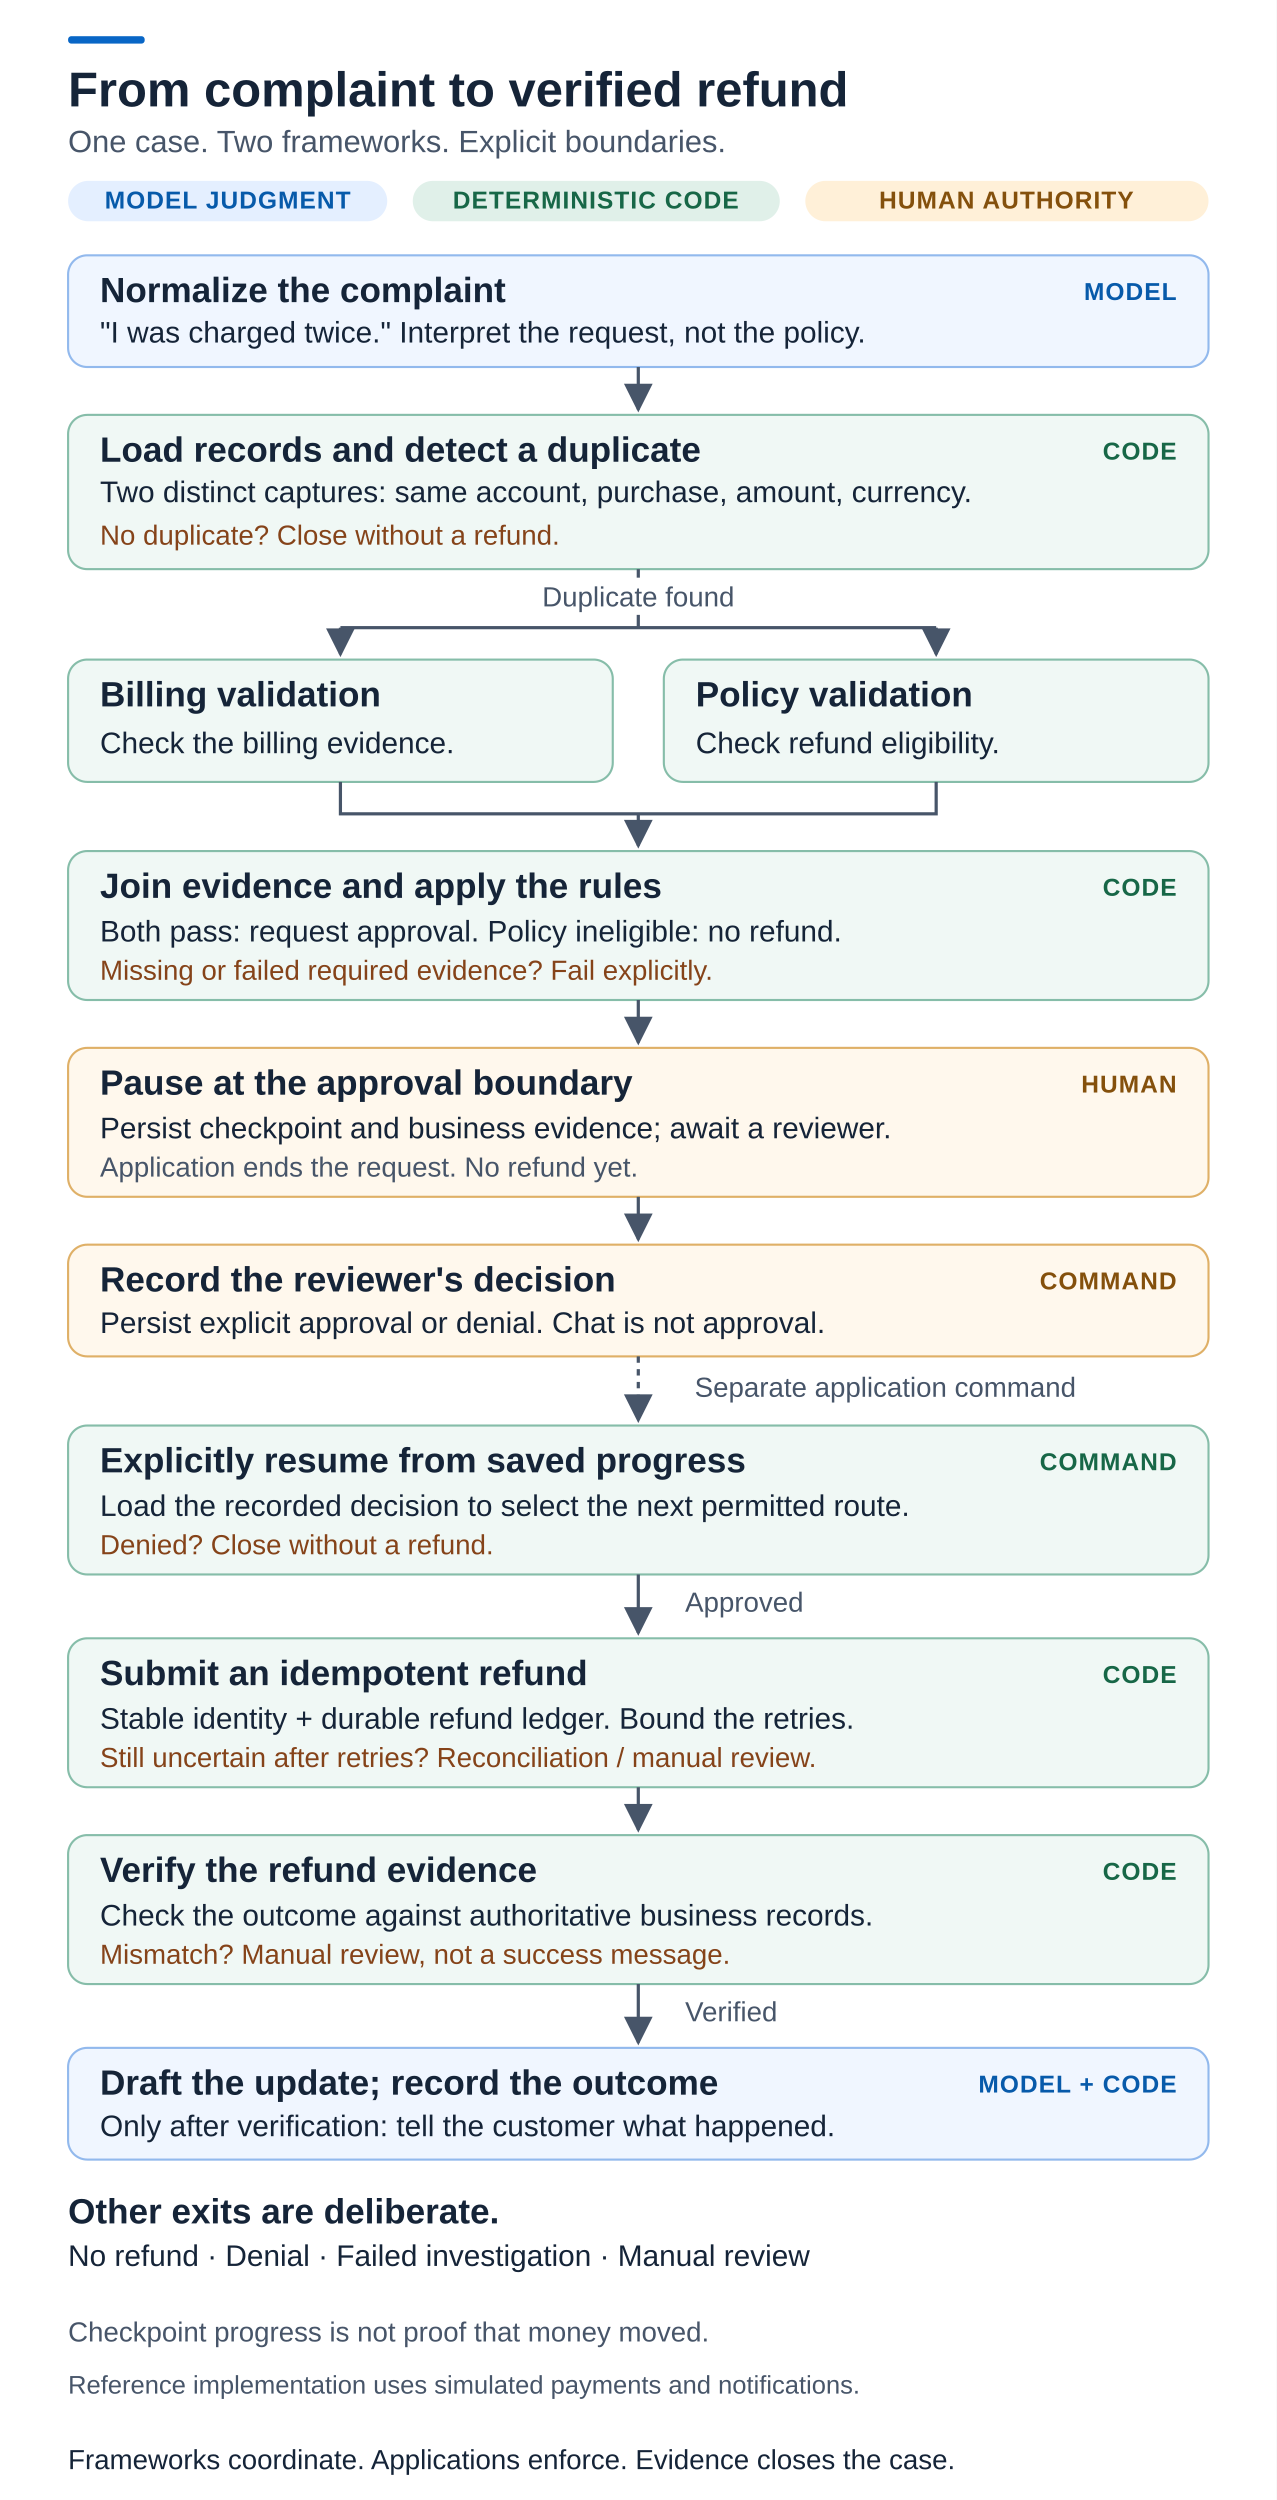
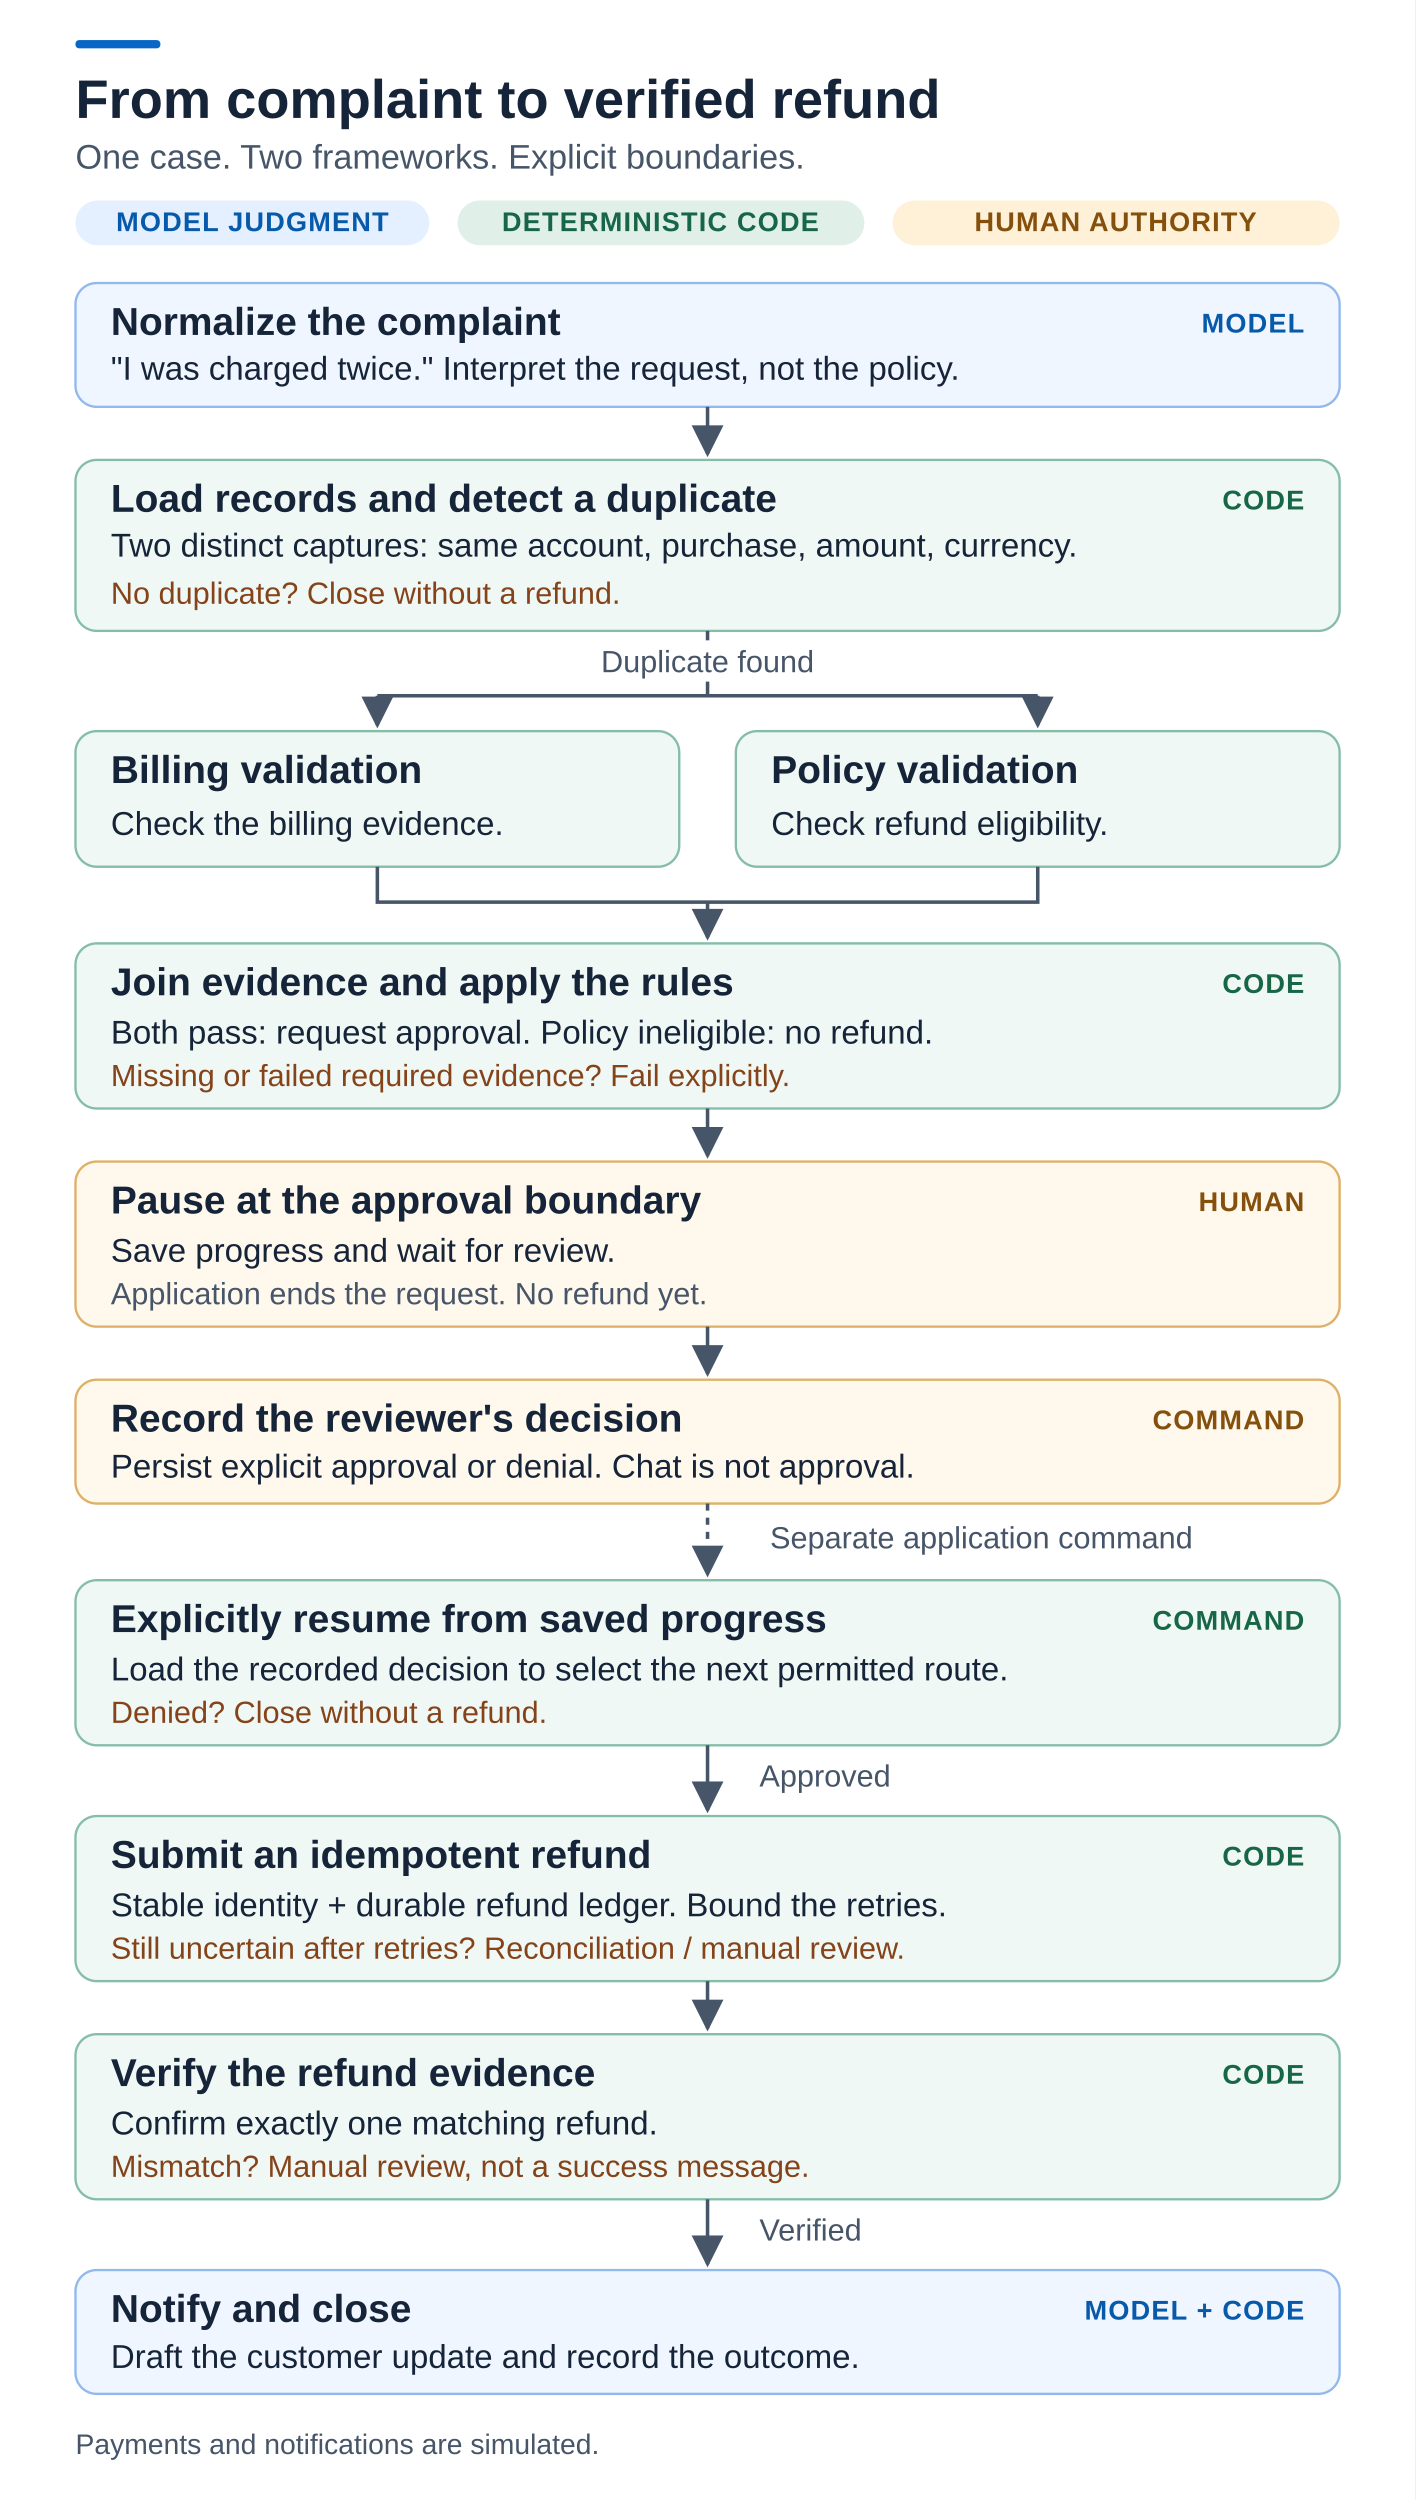
- <svg xmlns="http://www.w3.org/2000/svg" width="1200" height="2350" viewBox="0 0 1200 2350" role="img" aria-labelledby="title description">
+ <svg xmlns="http://www.w3.org/2000/svg" width="1200" height="2120" viewBox="0 0 1200 2120" role="img" aria-labelledby="title description">
  <defs>
    <marker id="arrow" viewBox="0 0 10 10" refX="9" refY="5" markerWidth="9" markerHeight="9" orient="auto-start-reverse">
      <path d="M 0 0 L 10 5 L 0 10 z" fill="#475569" />
    </marker>
    <style>
      text { font-family: Arial, Helvetica, sans-serif; fill: #152438; }
      .heading { font-size: 46px; font-weight: 700; }
      .subtitle { font-size: 29px; fill: #475569; }
      .card-title { font-size: 33px; font-weight: 700; }
      .detail { font-size: 28px; }
      .note { font-size: 26px; fill: #475569; }
      .exit { font-size: 26px; fill: #854319; }
      .badge { font-size: 23px; font-weight: 700; letter-spacing: 1px; }
      .model { fill: #f0f6ff; stroke: #92b9ed; stroke-width: 2; }
      .code { fill: #f0f8f5; stroke: #86bda9; stroke-width: 2; }
      .human { fill: #fff8ed; stroke: #dfb067; stroke-width: 2; }
      .connector { fill: none; stroke: #475569; stroke-width: 3; marker-end: url(#arrow); }
      .wire { fill: none; stroke: #475569; stroke-width: 3; }
    </style>
  </defs>
-   <rect width="1200" height="2350" fill="#ffffff" />
+   <rect width="1200" height="2120" fill="#ffffff" />
  <rect x="64" y="34" width="72" height="7" rx="3" fill="#0866c6" />
  <text x="64" y="100" class="heading">From complaint to verified refund</text>
  <text x="64" y="143" class="subtitle">One case. Two frameworks. Explicit boundaries.</text>
  <g aria-label="Legend">
    <rect x="64" y="170" width="300" height="38" rx="19" fill="#e4efff" />
    <text x="214" y="196" text-anchor="middle" class="badge" style="fill:#075aaa">MODEL JUDGMENT</text>
    <rect x="388" y="170" width="345" height="38" rx="19" fill="#e0f0e9" />
    <text x="560" y="196" text-anchor="middle" class="badge" style="fill:#176747">DETERMINISTIC CODE</text>
    <rect x="757" y="170" width="379" height="38" rx="19" fill="#fff0d8" />
    <text x="946" y="196" text-anchor="middle" class="badge" style="fill:#84500c">HUMAN AUTHORITY</text>
  </g>
  <rect x="64" y="240" width="1072" height="105" rx="18" class="model" />
  <text x="94" y="284" class="card-title">Normalize the complaint</text>
  <text x="94" y="322" class="detail">"I was charged twice." Interpret the request, not the policy.</text>
  <text x="1106" y="282" text-anchor="end" class="badge" style="fill:#075aaa">MODEL</text>
  <path d="M600 345 V385" class="connector" />
  <rect x="64" y="390" width="1072" height="145" rx="18" class="code" />
  <text x="94" y="434" class="card-title">Load records and detect a duplicate</text>
  <text x="1106" y="432" text-anchor="end" class="badge" style="fill:#176747">CODE</text>
  <text x="94" y="472" class="detail">Two distinct captures: same account, purchase, amount, currency.</text>
  <text x="94" y="512" class="exit">No duplicate? Close without a refund.</text>
  <path d="M600 535 V590 M320 590 H880" class="wire" />
  <rect x="449" y="543" width="302" height="35" rx="12" fill="#ffffff" />
  <text x="600" y="570" text-anchor="middle" class="note">Duplicate found</text>
  <path d="M320 590 V615" class="connector" />
  <path d="M880 590 V615" class="connector" />
  <rect x="64" y="620" width="512" height="115" rx="18" class="code" />
  <text x="94" y="664" class="card-title">Billing validation</text>
  <text x="94" y="708" class="detail">Check the billing evidence.</text>
  <rect x="624" y="620" width="512" height="115" rx="18" class="code" />
  <text x="654" y="664" class="card-title">Policy validation</text>
  <text x="654" y="708" class="detail">Check refund eligibility.</text>
  <path d="M320 735 V765 H880 V735" class="wire" />
  <path d="M600 765 V795" class="connector" />
  <rect x="64" y="800" width="1072" height="140" rx="18" class="code" />
  <text x="94" y="844" class="card-title">Join evidence and apply the rules</text>
  <text x="1106" y="842" text-anchor="end" class="badge" style="fill:#176747">CODE</text>
  <text x="94" y="885" class="detail">Both pass: request approval. Policy ineligible: no refund.</text>
  <text x="94" y="921" class="exit">Missing or failed required evidence? Fail explicitly.</text>
  <path d="M600 940 V980" class="connector" />
  <rect x="64" y="985" width="1072" height="140" rx="18" class="human" />
  <text x="94" y="1029" class="card-title">Pause at the approval boundary</text>
  <text x="1106" y="1027" text-anchor="end" class="badge" style="fill:#84500c">HUMAN</text>
-   <text x="94" y="1070" class="detail">Persist checkpoint and business evidence; await a reviewer.</text>
+   <text x="94" y="1070" class="detail">Save progress and wait for review.</text>
  <text x="94" y="1106" class="note">Application ends the request. No refund yet.</text>
  <path d="M600 1125 V1165" class="connector" />
  <rect x="64" y="1170" width="1072" height="105" rx="18" class="human" />
  <text x="94" y="1214" class="card-title">Record the reviewer's decision</text>
  <text x="1106" y="1212" text-anchor="end" class="badge" style="fill:#84500c">COMMAND</text>
  <text x="94" y="1253" class="detail">Persist explicit approval or denial. Chat is not approval.</text>
  <path d="M600 1275 V1335" class="connector" stroke-dasharray="6 6" />
  <rect x="639" y="1288" width="359" height="35" rx="8" fill="#ffffff" />
  <text x="653" y="1313" class="note">Separate application command</text>
  <rect x="64" y="1340" width="1072" height="140" rx="18" class="code" />
  <text x="94" y="1384" class="card-title">Explicitly resume from saved progress</text>
  <text x="1106" y="1382" text-anchor="end" class="badge" style="fill:#176747">COMMAND</text>
  <text x="94" y="1425" class="detail">Load the recorded decision to select the next permitted route.</text>
  <text x="94" y="1461" class="exit">Denied? Close without a refund.</text>
  <path d="M600 1480 V1535" class="connector" />
  <rect x="629" y="1490" width="172" height="35" rx="8" fill="#ffffff" />
  <text x="644" y="1515" class="note">Approved</text>
  <rect x="64" y="1540" width="1072" height="140" rx="18" class="code" />
  <text x="94" y="1584" class="card-title">Submit an idempotent refund</text>
  <text x="1106" y="1582" text-anchor="end" class="badge" style="fill:#176747">CODE</text>
  <text x="94" y="1625" class="detail">Stable identity + durable refund ledger. Bound the retries.</text>
  <text x="94" y="1661" class="exit">Still uncertain after retries? Reconciliation / manual review.</text>
  <path d="M600 1680 V1720" class="connector" />
  <rect x="64" y="1725" width="1072" height="140" rx="18" class="code" />
  <text x="94" y="1769" class="card-title">Verify the refund evidence</text>
  <text x="1106" y="1767" text-anchor="end" class="badge" style="fill:#176747">CODE</text>
-   <text x="94" y="1810" class="detail">Check the outcome against authoritative business records.</text>
+   <text x="94" y="1810" class="detail">Confirm exactly one matching refund.</text>
  <text x="94" y="1846" class="exit">Mismatch? Manual review, not a success message.</text>
  <path d="M600 1865 V1920" class="connector" />
  <rect x="629" y="1875" width="172" height="35" rx="8" fill="#ffffff" />
  <text x="644" y="1900" class="note">Verified</text>
  <rect x="64" y="1925" width="1072" height="105" rx="18" class="model" />
-   <text x="94" y="1969" class="card-title">Draft the update; record the outcome</text>
+   <text x="94" y="1969" class="card-title">Notify and close</text>
  <text x="1106" y="1967" text-anchor="end" class="badge" style="fill:#075aaa">MODEL + CODE</text>
-   <text x="94" y="2008" class="detail">Only after verification: tell the customer what happened.</text>
-   <text x="64" y="2090" class="card-title">Other exits are deliberate.</text>
-   <text x="64" y="2130" class="detail">No refund · Denial · Failed investigation · Manual review</text>
-   <text x="64" y="2201" class="note">Checkpoint progress is not proof that money moved.</text>
-   <text x="64" y="2250" font-size="24" style="fill:#475569">Reference implementation uses simulated payments and notifications.</text>
-   <text x="64" y="2321" font-size="26" fill="#475569">Frameworks coordinate. Applications enforce. Evidence closes the case.</text>
+   <text x="94" y="2008" class="detail">Draft the customer update and record the outcome.</text>
+   <text x="64" y="2081" font-size="24" style="fill:#475569">Payments and notifications are simulated.</text>
</svg>
